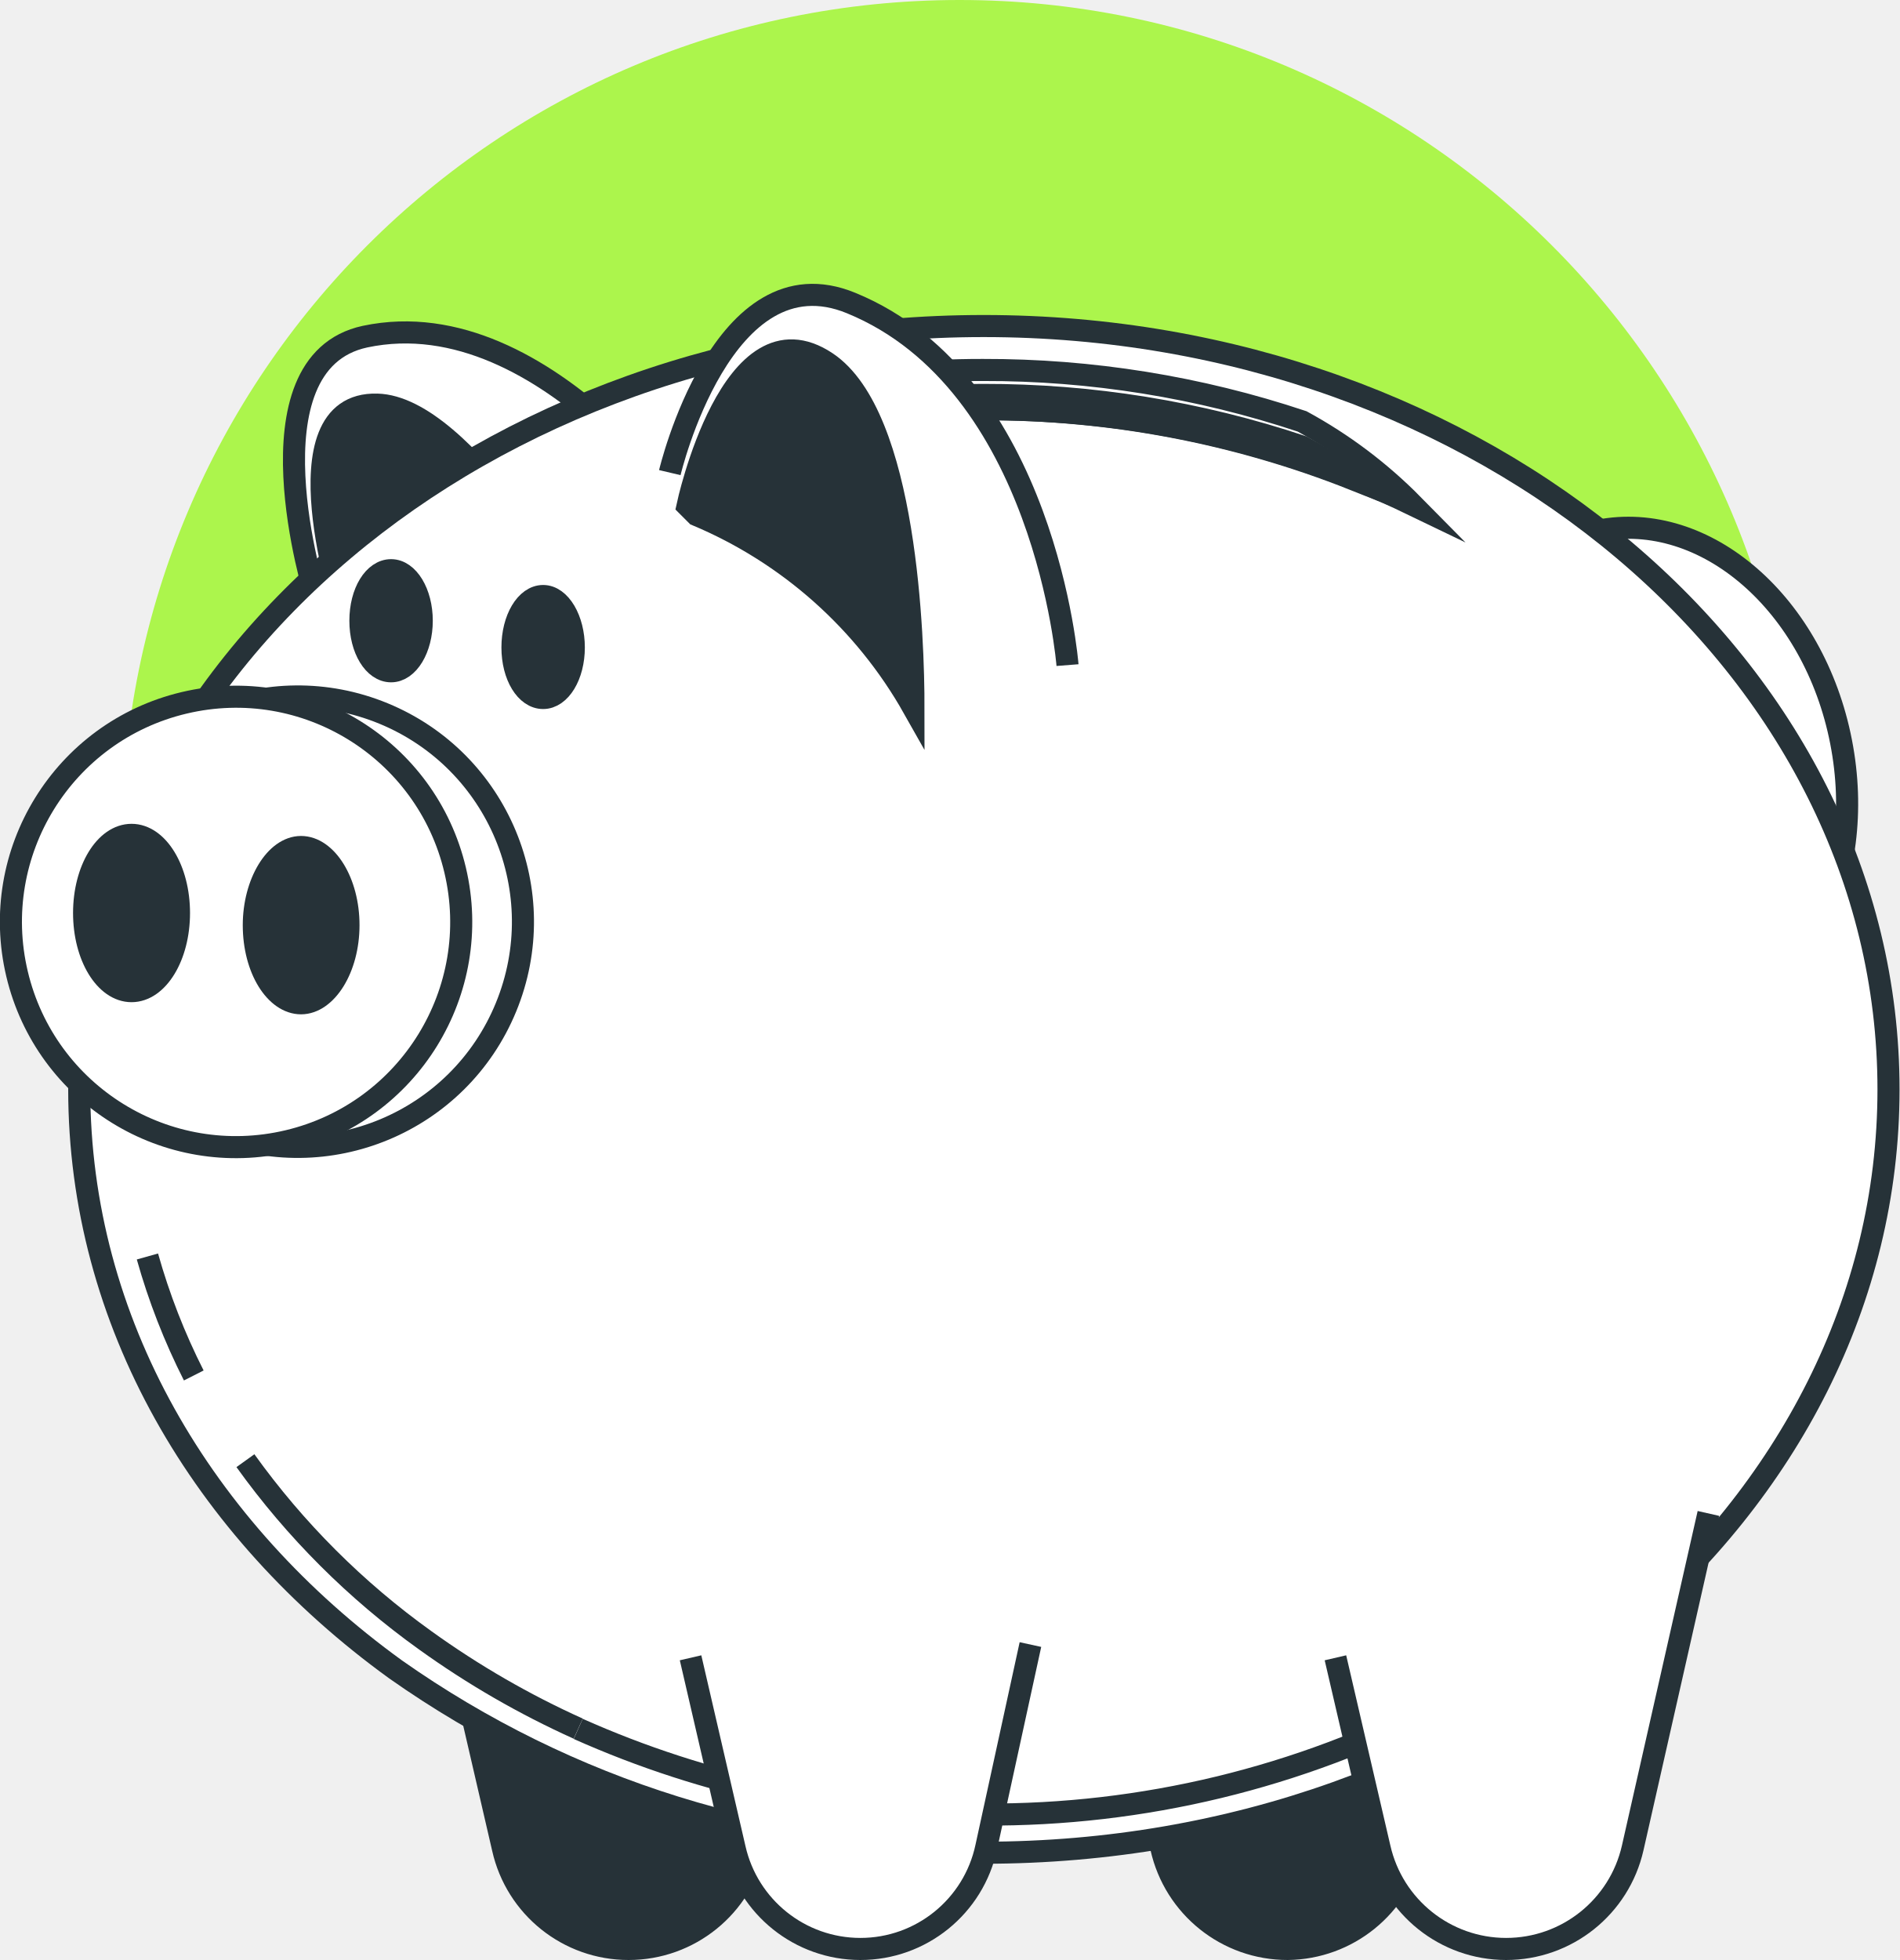
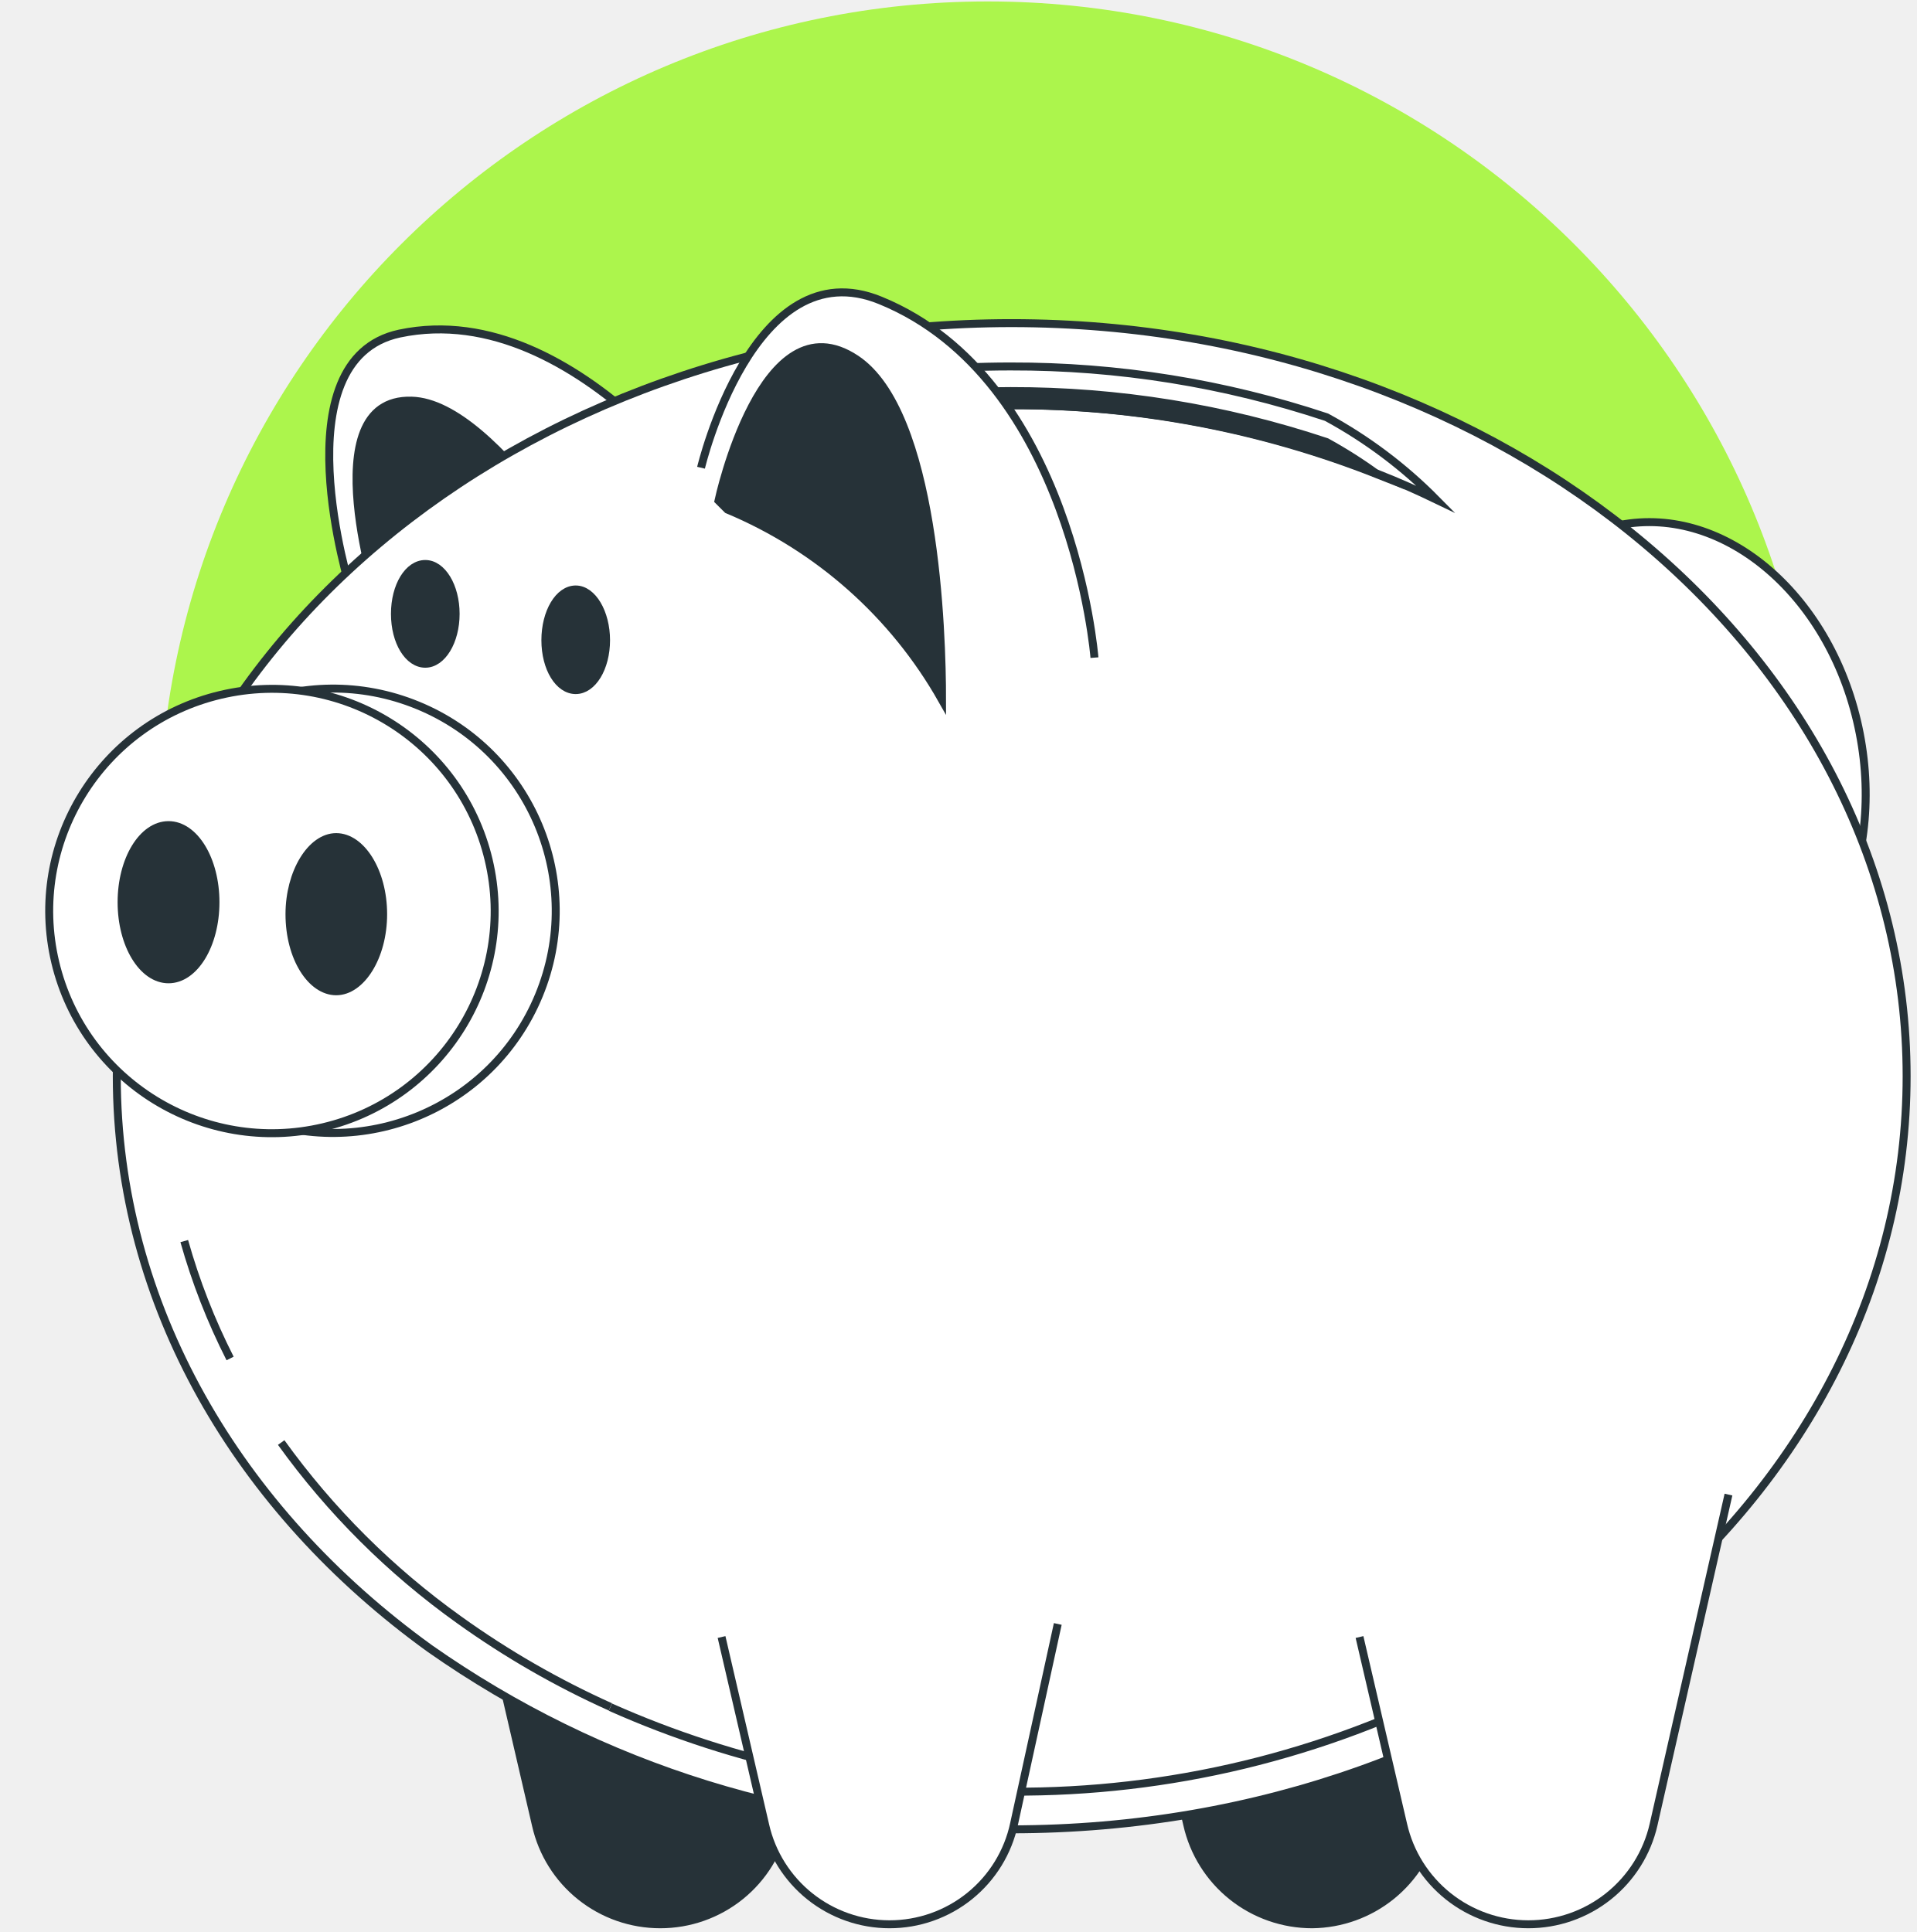
- <svg xmlns="http://www.w3.org/2000/svg" viewBox="0 0 86.06 88.79">
-   <defs>
-     <style>.cls-1{fill:#acf54c;}.cls-2,.cls-5{fill:#fff;}.cls-2,.cls-3,.cls-4,.cls-5{stroke:#263238;}.cls-2{stroke-linejoin:round;}.cls-3{fill:#263238;}.cls-3,.cls-4,.cls-5{stroke-miterlimit:10;}.cls-4{fill:none;}</style>
-   </defs>
-   <g id="Layer_2" data-name="Layer 2">
-     <g id="Character">
-       <circle class="cls-1" cx="43.48" cy="37.95" r="37.95" />
-       <path class="cls-2" d="M65.83,37.05c1.22,6.22,6.14,10.5,11,9.55s7.81-6.76,6.59-13-6.14-10.51-11-9.56S64.61,30.82,65.83,37.05Z" />
-       <path class="cls-2" d="M32,24.49s-7.14-11-15.46-9.24C11,16.44,14.29,27,14.29,27" />
-       <path class="cls-3" d="M16.15,28h0l-.51-.13s-3.19-9.67,1.45-9.54c3.91.1,9.18,9.13,10.72,11.94A15.72,15.72,0,0,0,16.15,28Z" />
-       <path class="cls-3" d="M50.62,75.1l2,8.61a5.86,5.86,0,0,0,5.73,4.58h0A5.86,5.86,0,0,0,64,83.71l3.44-15.15" />
-       <path class="cls-3" d="M20.79,75.1l2,8.64a5.83,5.83,0,0,0,5.69,4.55h0a5.83,5.83,0,0,0,5.71-4.62l2-9.17" />
-       <path class="cls-2" d="M3.59,49.35c0,10.51,5.56,19.93,14.34,26.28a45.57,45.57,0,0,0,26.64,8.3c22.64,0,41-15.48,41-34.58s-18.35-34.58-41-34.58S3.59,30.25,3.59,49.35Z" />
-       <path class="cls-4" d="M11.12,66.17a35.37,35.37,0,0,0,8.15,8.14,40,40,0,0,0,6.93,4" />
-       <path class="cls-5" d="M6.68,56.92a29.66,29.66,0,0,0,2.1,5.39" />
-       <path class="cls-4" d="M26.2,78.32A44.71,44.71,0,0,0,44.57,82.2a44.13,44.13,0,0,0,20.69-5" />
-       <path class="cls-5" d="M36.13,17.53a17.42,17.42,0,0,1,2,.82,10.48,10.48,0,0,1,1,.52l1.57-.16c1.29-.11,2.61-.17,3.94-.17a45.14,45.14,0,0,1,16.77,3.18c.89.35,1.76.74,2.61,1.15A21.46,21.46,0,0,0,59,19.09a45.33,45.33,0,0,0-14.47-2.33A45.84,45.84,0,0,0,36.13,17.53Z" />
-       <path class="cls-3" d="M38.11,18.35l2.52.36c1.29-.11,2.61-.17,3.94-.17a45.14,45.14,0,0,1,16.77,3.18A21.45,21.45,0,0,0,59,20.23a45.34,45.34,0,0,0-14.47-2.34A45.8,45.8,0,0,0,38.11,18.35Z" />
-       <circle class="cls-2" cx="13.49" cy="41.76" r="10.2" transform="translate(-30.26 38.35) rotate(-67.65)" />
-       <circle class="cls-2" cx="10.7" cy="41.76" r="10.2" transform="translate(-9.35 3.6) rotate(-13.34)" />
-       <path class="cls-3" d="M11.5,41.91c0,2,1,3.54,2.14,3.54s2.15-1.58,2.15-3.54-1-3.54-2.15-3.54S11.5,40,11.5,41.91Z" />
-       <ellipse class="cls-3" cx="5.96" cy="41.36" rx="2.15" ry="3.54" />
-       <path class="cls-2" d="M60.51,75.1l2,8.61a5.88,5.88,0,0,0,5.73,4.58h0a5.88,5.88,0,0,0,5.74-4.58l3.43-15.15" />
-       <path class="cls-2" d="M31.29,75.1l2,8.64a5.84,5.84,0,0,0,5.69,4.55h0a5.83,5.83,0,0,0,5.71-4.62l2-9.17" />
-       <path class="cls-2" d="M48.37,30.13s-1-12.79-9.8-16.4c-5.84-2.41-8.22,7.68-8.22,7.68" />
-       <path class="cls-3" d="M31.56,23.33h0l-.41-.41s2-9.37,6.3-6.5c3.64,2.43,3.94,12.55,3.94,15.65A20.29,20.29,0,0,0,31.56,23.33Z" />
-       <path class="cls-3" d="M26,29.33c0,1.27-.62,2.29-1.39,2.29s-1.39-1-1.39-2.29S23.84,27,24.61,27,26,28.07,26,29.33Z" />
-       <path class="cls-3" d="M19.11,28.12c0,1.26-.62,2.29-1.39,2.29s-1.39-1-1.39-2.29.62-2.29,1.39-2.29S19.11,26.86,19.11,28.12Z" />
-     </g>
-   </g>
+ <svg xmlns="http://www.w3.org/2000/svg" width="241" height="243" viewBox="0 0 241 243" fill="none">
+   <path d="M124.199 208.09C181.74 208.09 228.386 161.548 228.386 104.136C228.386 46.724 181.74 0.182 124.199 0.182C66.658 0.182 20.012 46.724 20.012 104.136C20.012 161.548 66.658 208.09 124.199 208.09Z" fill="#ACF54C" />
+   <path d="M185.558 101.671C188.907 118.709 202.415 130.433 215.757 127.83C229.1 125.228 237.199 109.313 233.849 92.22C230.5 75.127 216.993 63.431 203.65 66.033C190.307 68.636 182.209 84.605 185.558 101.671Z" fill="white" stroke="#263238" stroke-linejoin="round" />
+   <path d="M92.682 67.266C92.682 67.266 73.08 37.134 50.238 41.955C35.029 45.215 44.061 74.141 44.061 74.141" fill="white" />
+   <path d="M92.682 67.266C92.682 67.266 73.08 37.134 50.238 41.955C35.029 45.215 44.061 74.141 44.061 74.141" stroke="#263238" stroke-linejoin="round" />
+   <path d="M49.167 76.881L47.767 76.525C47.767 76.525 39.01 50.036 51.748 50.392C62.483 50.666 76.951 75.401 81.179 83.099C71.734 76.928 60.242 74.696 49.167 76.881Z" fill="#263238" stroke="#263238" stroke-miterlimit="10" />
+   <path d="M143.801 205.899L149.291 229.483C150.091 233.048 152.086 236.235 154.946 238.516C157.806 240.797 161.361 242.036 165.023 242.029C168.646 241.987 172.15 240.725 174.965 238.448C177.78 236.171 179.743 233.012 180.534 229.483L189.978 187.984" fill="#263238" />
+   <path d="M143.801 205.899L149.291 229.483C150.091 233.048 152.086 236.235 154.946 238.516C157.806 240.797 161.361 242.036 165.023 242.029C168.646 241.987 172.15 240.725 174.965 238.448C177.78 236.171 179.743 233.012 180.534 229.483L189.978 187.984" stroke="#263238" stroke-miterlimit="10" />
+   <path d="M61.906 205.899L67.397 229.566C68.195 233.104 70.177 236.266 73.016 238.532C75.855 240.797 79.383 242.03 83.018 242.029C86.689 242.033 90.251 240.778 93.105 238.474C95.959 236.17 97.932 232.957 98.694 229.374L104.185 204.255" fill="#263238" />
+   <path d="M61.906 205.899L67.397 229.566C68.195 233.104 70.177 236.266 73.016 238.532C75.855 240.797 79.383 242.03 83.018 242.029C86.689 242.033 90.251 240.778 93.105 238.474C95.959 236.17 97.932 232.957 98.694 229.374L104.185 204.255" stroke="#263238" stroke-miterlimit="10" />
+   <path d="M14.685 135.363C14.685 164.153 29.95 189.956 54.054 207.35C75.451 222.373 101.029 230.324 127.191 230.086C189.347 230.086 239.752 187.683 239.752 135.363C239.752 83.044 189.374 40.641 127.191 40.641C65.008 40.641 14.685 83.044 14.685 135.363Z" fill="white" stroke="#263238" stroke-linejoin="round" />
+   <path d="M35.358 181.437C41.545 190.04 49.104 197.572 57.733 203.735C63.692 208.012 70.066 211.683 76.759 214.691" stroke="#263238" stroke-miterlimit="10" />
+   <path d="M23.169 156.099C24.604 161.196 26.535 166.141 28.934 170.864Z" fill="white" />
+   <path d="M23.169 156.099C24.604 161.196 26.535 166.141 28.934 170.864" stroke="#263238" stroke-miterlimit="10" />
+   <path d="M76.759 214.719C92.626 221.783 109.816 225.406 127.191 225.347C146.962 225.474 166.463 220.772 183.993 211.651" stroke="#263238" stroke-miterlimit="10" />
+   <path d="M104.02 48.201C105.895 48.836 107.729 49.586 109.511 50.447C110.451 50.872 111.367 51.348 112.256 51.871L116.566 51.433C120.108 51.132 123.732 50.968 127.383 50.968C143.145 50.923 158.771 53.88 173.423 59.678C175.867 60.637 178.255 61.705 180.589 62.828C176.529 58.721 171.885 55.232 166.807 52.474C154 48.211 140.582 46.055 127.081 46.092C119.346 46.086 111.626 46.792 104.02 48.201Z" fill="white" stroke="#263238" stroke-miterlimit="10" />
+   <path d="M109.456 50.447L116.374 51.433C119.916 51.132 123.54 50.968 127.191 50.968C142.953 50.923 158.579 53.88 173.231 59.678C171.18 58.181 169.034 56.818 166.807 55.597C154.001 51.325 140.584 49.16 127.081 49.187C121.184 49.194 115.294 49.615 109.456 50.447Z" fill="#263238" stroke="#263238" stroke-miterlimit="10" />
+   <path d="M67.771 125.179C73.652 110.907 66.824 94.581 52.52 88.713C38.217 82.845 21.854 89.658 15.973 103.929C10.092 118.201 16.92 134.527 31.224 140.395C45.527 146.263 61.89 139.45 67.771 125.179Z" fill="white" stroke="#263238" stroke-linejoin="round" />
+   <path d="M40.657 141.771C55.705 138.211 65.011 123.153 61.443 108.138C57.875 93.123 42.783 83.838 27.735 87.398C12.686 90.959 3.38 106.017 6.948 121.031C10.517 136.046 25.608 145.331 40.657 141.771Z" fill="white" stroke="#263238" stroke-linejoin="round" />
+   <path d="M36.401 114.983C36.401 120.462 39.147 124.68 42.276 124.68C45.406 124.68 48.179 120.352 48.179 114.983C48.179 109.615 45.434 105.287 42.276 105.287C39.119 105.287 36.401 109.751 36.401 114.983Z" fill="#263238" stroke="#263238" stroke-miterlimit="10" />
+   <path d="M21.192 123.174C24.452 123.174 27.095 118.832 27.095 113.477C27.095 108.121 24.452 103.78 21.192 103.78C17.932 103.78 15.289 108.121 15.289 113.477C15.289 118.832 17.932 123.174 21.192 123.174Z" fill="#263238" stroke="#263238" stroke-miterlimit="10" />
+   <path d="M170.953 205.899L176.443 229.483C177.252 233.044 179.25 236.224 182.108 238.504C184.966 240.783 188.515 242.026 192.174 242.029C195.838 242.032 199.394 240.792 202.258 238.512C205.122 236.232 207.123 233.048 207.933 229.483L217.35 187.984" fill="white" />
+   <path d="M170.953 205.899L176.443 229.483C177.252 233.044 179.25 236.224 182.108 238.504C184.966 240.783 188.515 242.026 192.174 242.029C195.838 242.032 199.394 240.792 202.258 238.512C205.122 236.232 207.123 233.048 207.933 229.483L217.35 187.984" stroke="#263238" stroke-linejoin="round" />
+   <path d="M90.733 205.899L96.223 229.566C97.026 233.102 99.009 236.261 101.847 238.526C104.685 240.79 108.211 242.026 111.845 242.029C115.516 242.033 119.077 240.778 121.931 238.474C124.785 236.17 126.759 232.957 127.521 229.374L133.011 204.255" fill="white" />
+   <path d="M90.733 205.899L96.223 229.566C97.026 233.102 99.009 236.261 101.847 238.526C104.685 240.79 108.211 242.026 111.845 242.029C115.516 242.033 119.077 240.778 121.931 238.474C124.785 236.17 126.759 232.957 127.521 229.374L133.011 204.255" stroke="#263238" stroke-linejoin="round" />
+   <path d="M137.624 82.715C137.624 82.715 134.878 47.681 110.719 37.792C94.686 31.19 88.152 58.829 88.152 58.829" fill="white" />
+   <path d="M137.624 82.715C137.624 82.715 134.878 47.681 110.719 37.792C94.686 31.19 88.152 58.829 88.152 58.829" stroke="#263238" stroke-linejoin="round" />
+   <path d="M91.474 64.088L90.348 62.965C90.348 62.965 95.839 37.299 107.644 45.16C117.637 51.817 118.461 79.538 118.461 88.029C112.379 77.28 102.884 68.857 91.474 64.088Z" fill="#263238" stroke="#263238" stroke-miterlimit="10" />
+   <path d="M76.21 80.524C76.21 84.003 74.507 86.797 72.394 86.797C70.28 86.797 68.578 84.058 68.578 80.524C68.578 76.99 70.28 74.141 72.394 74.141C74.507 74.141 76.21 77.073 76.21 80.524Z" fill="#263238" stroke="#263238" stroke-miterlimit="10" />
+   <path d="M57.294 77.209C57.294 80.661 55.592 83.482 53.478 83.482C51.364 83.482 49.662 80.743 49.662 77.209C49.662 73.676 51.364 70.936 53.478 70.936C55.592 70.936 57.294 73.758 57.294 77.209Z" fill="#263238" stroke="#263238" stroke-miterlimit="10" />
</svg>
